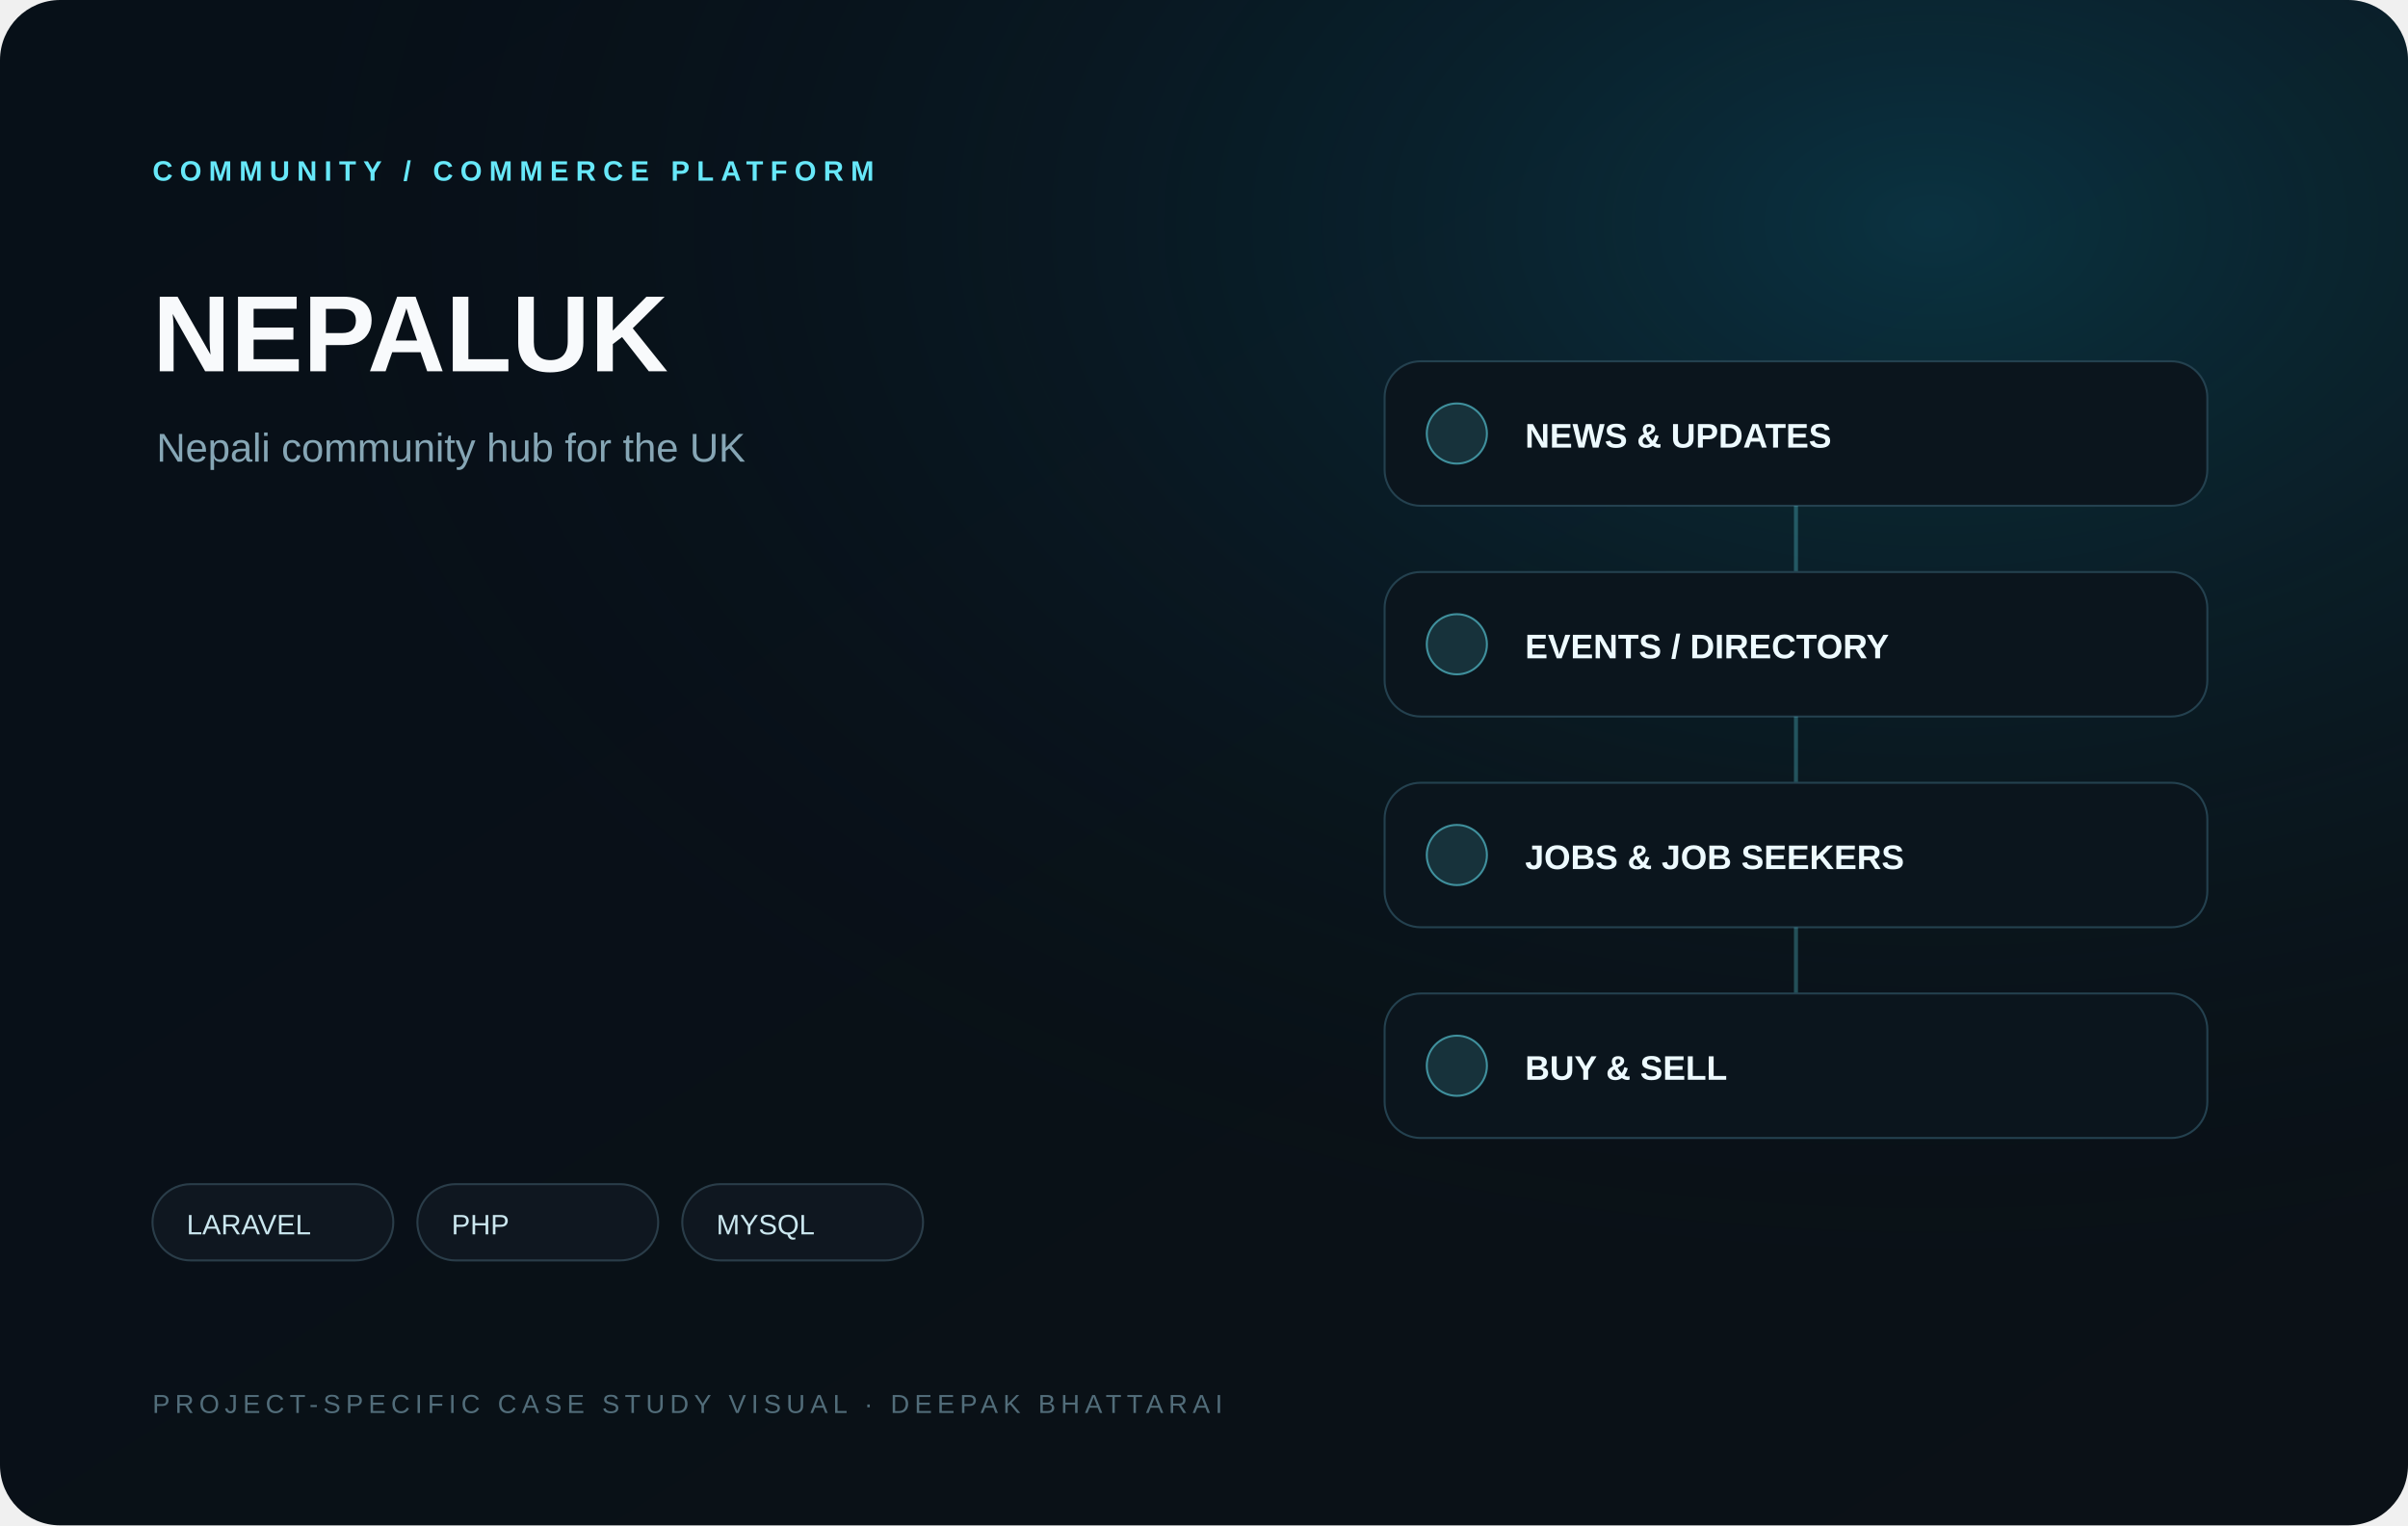
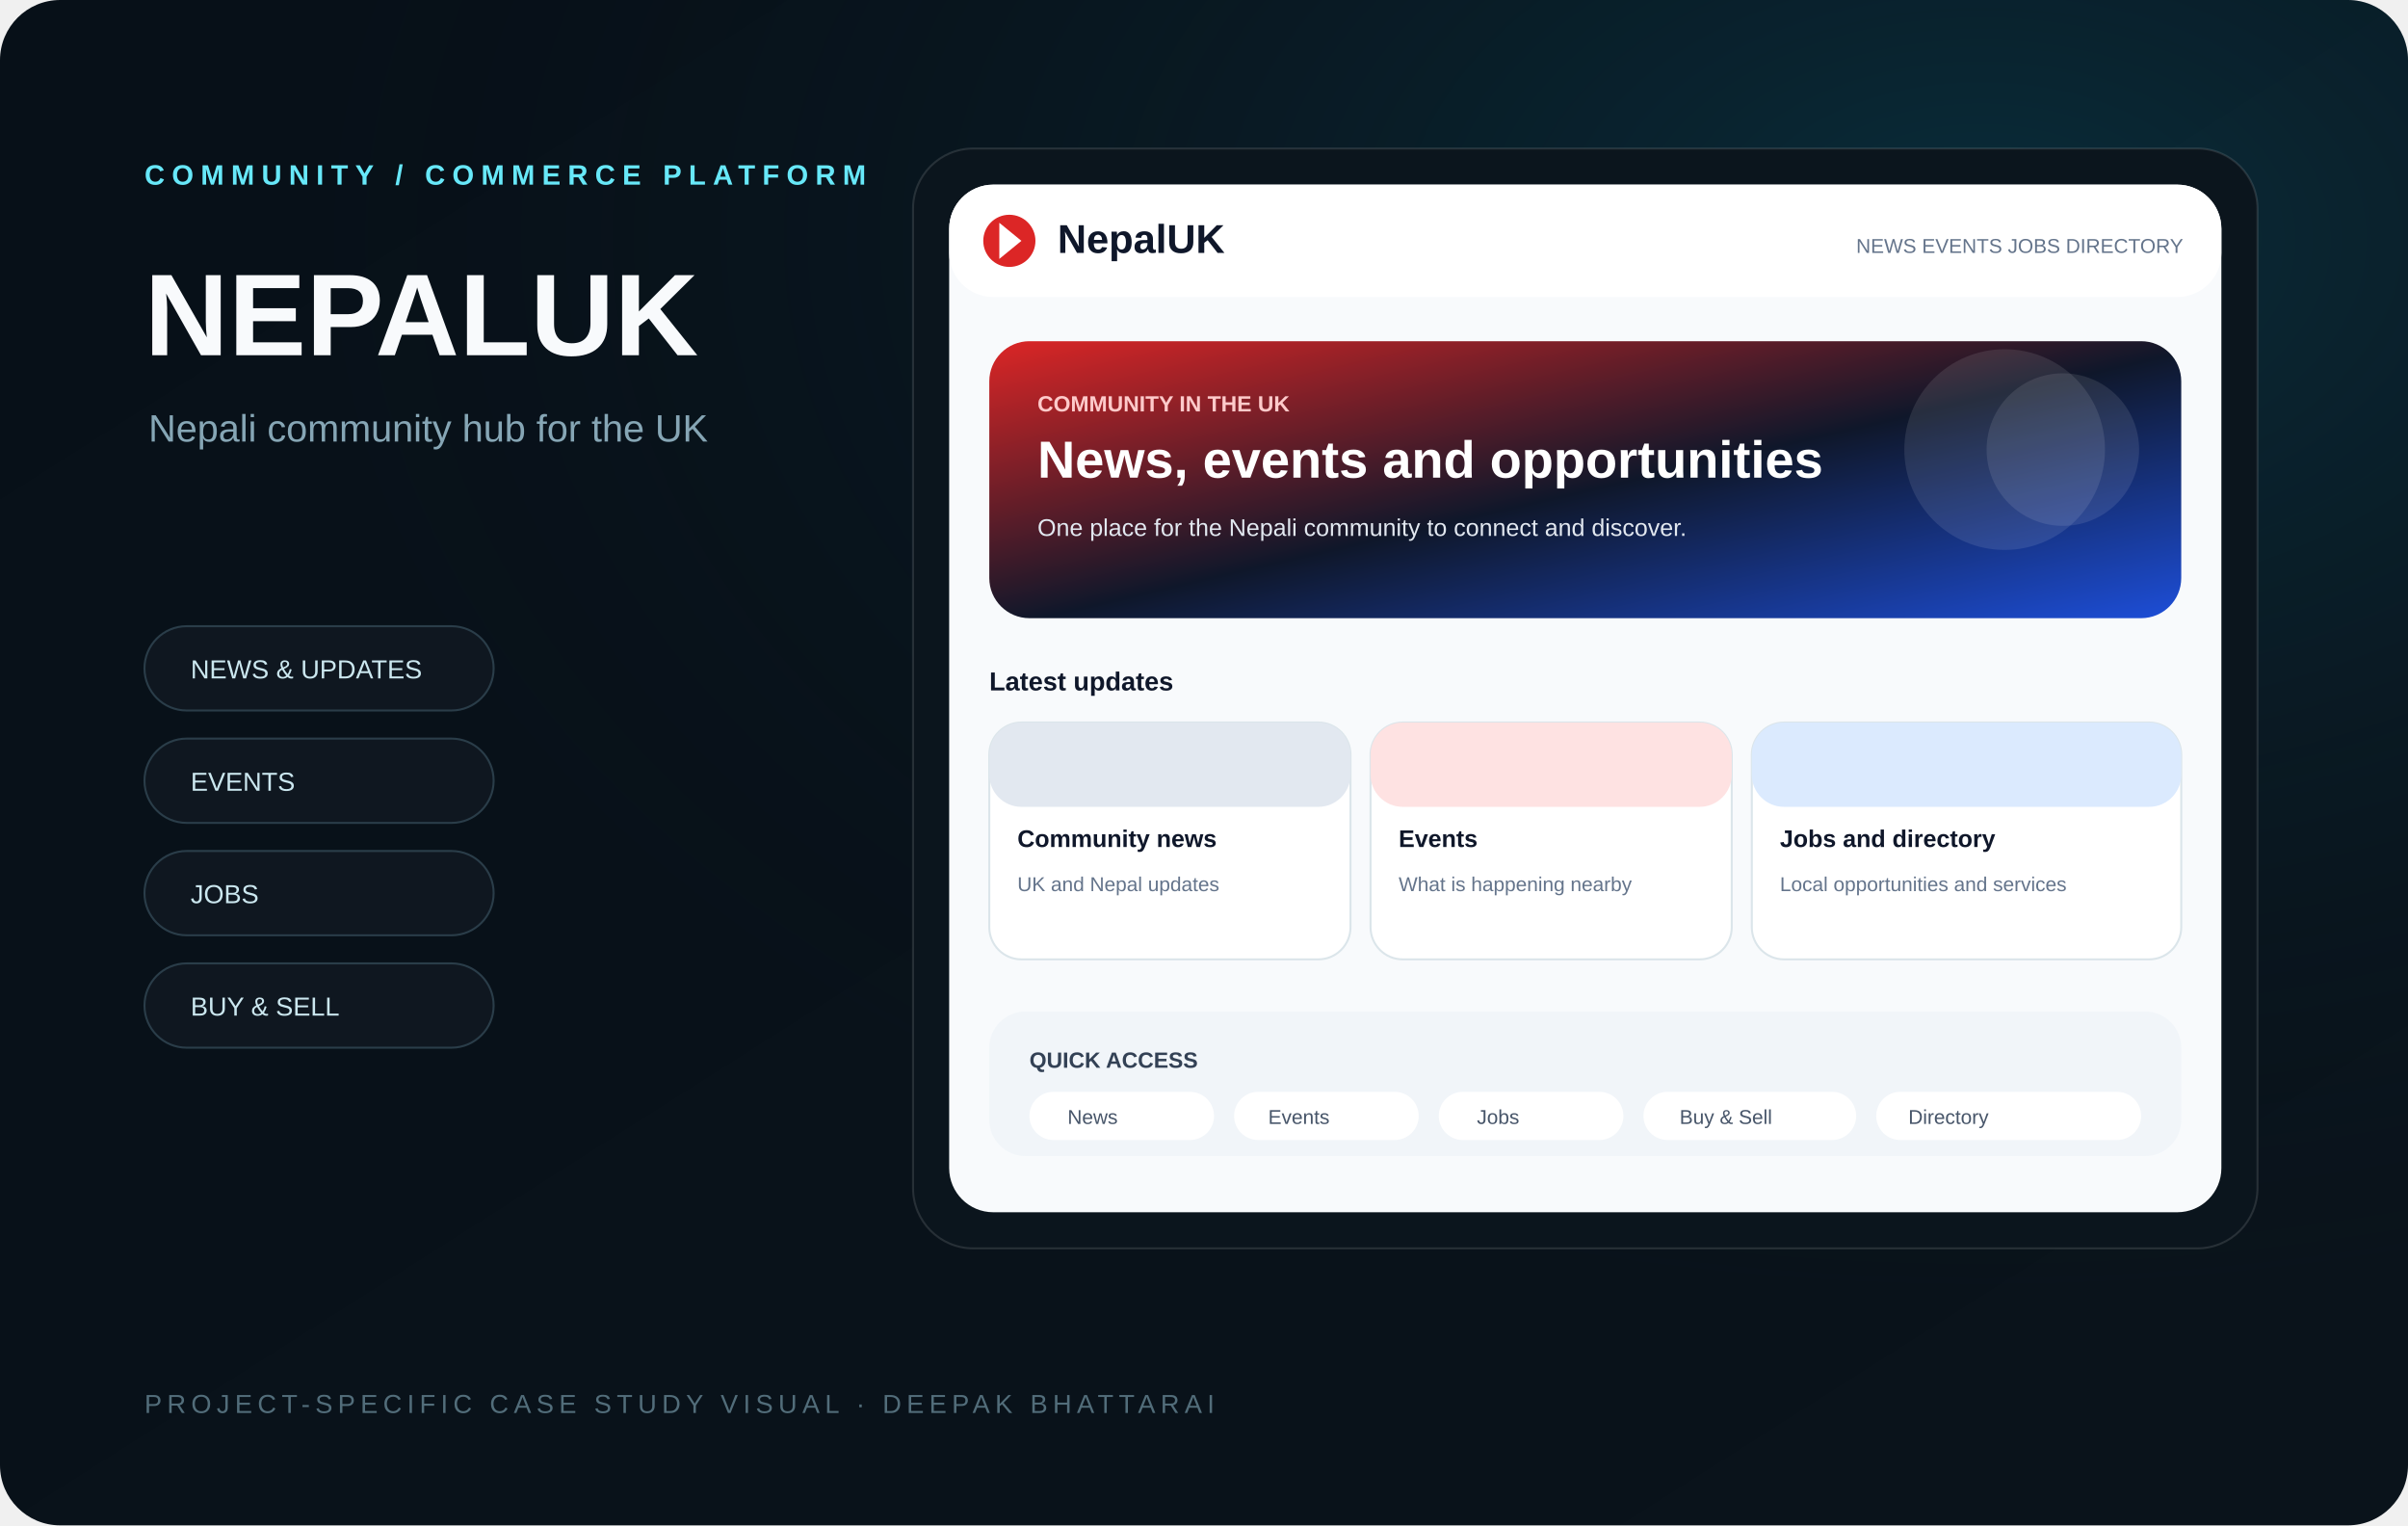
<svg xmlns="http://www.w3.org/2000/svg" width="1200" height="760" viewBox="0 0 1200 760">
  <defs>
-     <linearGradient id="g" x1="0" y1="0" x2="1" y2="1">
+     <linearGradient id="bg" x1="0" y1="0" x2="1" y2="1">
      <stop offset="0" stop-color="#071018" />
-       <stop offset="1" stop-color="#0b1117" />
+       <stop offset="1" stop-color="#0a131b" />
    </linearGradient>
-     <radialGradient id="r" cx="80%" cy="15%" r="70%">
-       <stop offset="0" stop-color="#0e7490" stop-opacity=".34" />
+     <radialGradient id="glow" cx="82%" cy="16%" r="72%">
+       <stop offset="0" stop-color="#0e7490" stop-opacity=".28" />
      <stop offset="1" stop-color="#071018" stop-opacity="0" />
    </radialGradient>
-     <clipPath id="c">
+     <linearGradient id="hero" x1="0" y1="0" x2="1" y2="1">
+       <stop offset="0" stop-color="#dc2626" />
+       <stop offset=".52" stop-color="#0f172a" />
+       <stop offset="1" stop-color="#1d4ed8" />
+     </linearGradient>
+     <clipPath id="clip">
      <rect width="1200" height="760" rx="30" />
    </clipPath>
  </defs>
-   <g clip-path="url(#c)">
-     <rect width="1200" height="760" fill="url(#g)" />
-     <rect width="1200" height="760" fill="url(#r)" />
-     <text x="76" y="90" font-family="Arial" font-size="14" font-weight="700" letter-spacing="3.5" fill="#67e8f9">COMMUNITY / COMMERCE PLATFORM</text>
-     <text x="76" y="185" font-family="Arial" font-size="54" font-weight="700" fill="#f8fafc">NEPALUK</text>
-     <text x="78" y="230" font-family="Arial" font-size="20" fill="#86a6b5">Nepali community hub for the UK</text>
-     <rect x="690" y="180" width="410" height="72" rx="18" fill="#0b151d" stroke="#24414f" />
-     <circle cx="726" cy="216" r="15" fill="#67e8f9" fill-opacity=".14" stroke="#67e8f9" stroke-opacity=".55" />
-     <text x="760" y="223" font-family="Arial" font-size="17" font-weight="700" fill="#edfaff">NEWS &amp; UPDATES</text>
-     <path d="M895 252v33" stroke="#67e8f9" stroke-opacity=".28" stroke-width="2" />
-     <rect x="690" y="285" width="410" height="72" rx="18" fill="#0b151d" stroke="#24414f" />
-     <circle cx="726" cy="321" r="15" fill="#67e8f9" fill-opacity=".14" stroke="#67e8f9" stroke-opacity=".55" />
-     <text x="760" y="328" font-family="Arial" font-size="17" font-weight="700" fill="#edfaff">EVENTS / DIRECTORY</text>
-     <path d="M895 357v33" stroke="#67e8f9" stroke-opacity=".28" stroke-width="2" />
-     <rect x="690" y="390" width="410" height="72" rx="18" fill="#0b151d" stroke="#24414f" />
-     <circle cx="726" cy="426" r="15" fill="#67e8f9" fill-opacity=".14" stroke="#67e8f9" stroke-opacity=".55" />
-     <text x="760" y="433" font-family="Arial" font-size="17" font-weight="700" fill="#edfaff">JOBS &amp; JOB SEEKERS</text>
-     <path d="M895 462v33" stroke="#67e8f9" stroke-opacity=".28" stroke-width="2" />
-     <rect x="690" y="495" width="410" height="72" rx="18" fill="#0b151d" stroke="#24414f" />
-     <circle cx="726" cy="531" r="15" fill="#67e8f9" fill-opacity=".14" stroke="#67e8f9" stroke-opacity=".55" />
-     <text x="760" y="538" font-family="Arial" font-size="17" font-weight="700" fill="#edfaff">BUY &amp; SELL</text>
-     <rect x="76" y="590" width="120" height="38" rx="19" fill="#0f1720" stroke="#2a3d49" />
-     <text x="93" y="615" font-family="Arial" font-size="14" fill="#cbe7ef">LARAVEL</text>
-     <rect x="208" y="590" width="120" height="38" rx="19" fill="#0f1720" stroke="#2a3d49" />
-     <text x="225" y="615" font-family="Arial" font-size="14" fill="#cbe7ef">PHP</text>
-     <rect x="340" y="590" width="120" height="38" rx="19" fill="#0f1720" stroke="#2a3d49" />
-     <text x="357" y="615" font-family="Arial" font-size="14" fill="#cbe7ef">MYSQL</text>
-     <text x="76" y="704" font-family="Arial" font-size="13" letter-spacing="2.6" fill="#526d7a">PROJECT-SPECIFIC CASE STUDY VISUAL · DEEPAK BHATTARAI</text>
+   <g clip-path="url(#clip)">
+     <rect width="1200" height="760" fill="url(#bg)" />
+     <rect width="1200" height="760" fill="url(#glow)" />
+     <text x="72" y="92" font-family="Arial" font-size="14" font-weight="700" letter-spacing="3.5" fill="#67e8f9">COMMUNITY / COMMERCE PLATFORM</text>
+     <text x="72" y="177" font-family="Arial" font-size="58" font-weight="700" fill="#f8fafc">NEPALUK</text>
+     <text x="74" y="220" font-family="Arial" font-size="19" fill="#86a6b5">Nepali community hub for the UK</text>
+     <g transform="translate(455 74)">
+       <rect width="670" height="548" rx="30" fill="#0b151d" stroke="#fff" stroke-opacity=".12" />
+       <rect x="18" y="18" width="634" height="512" rx="22" fill="#f8fafc" />
+       <rect x="18" y="18" width="634" height="56" rx="22" fill="#fff" />
+       <circle cx="48" cy="46" r="13" fill="#dc2626" />
+       <path d="M43 37l11 9-11 9z" fill="#fff" />
+       <text x="72" y="52" font-family="Arial" font-size="20" font-weight="700" fill="#0f172a">NepalUK</text>
+       <text x="470" y="52" font-family="Arial" font-size="10" fill="#64748b">NEWS  EVENTS  JOBS  DIRECTORY</text>
+       <rect x="38" y="96" width="594" height="138" rx="20" fill="url(#hero)" />
+       <circle cx="544" cy="150" r="50" fill="#fff" opacity=".10" />
+       <circle cx="573" cy="150" r="38" fill="#fff" opacity=".10" />
+       <text x="62" y="131" font-family="Arial" font-size="11" font-weight="700" fill="#fecaca">COMMUNITY IN THE UK</text>
+       <text x="62" y="164" font-family="Arial" font-size="26" font-weight="700" fill="#fff">News, events and opportunities</text>
+       <text x="62" y="193" font-family="Arial" font-size="12" fill="#e2e8f0">One place for the Nepali community to connect and discover.</text>
+       <text x="38" y="270" font-family="Arial" font-size="13" font-weight="700" fill="#0f172a">Latest updates</text>
+       <g>
+         <rect x="38" y="286" width="180" height="118" rx="16" fill="#fff" stroke="#dbe5ea" />
+         <rect x="38" y="286" width="180" height="42" rx="16" fill="#e2e8f0" />
+         <text x="52" y="348" font-family="Arial" font-size="12" font-weight="700" fill="#0f172a">Community news</text>
+         <text x="52" y="370" font-family="Arial" font-size="10" fill="#64748b">UK and Nepal updates</text>
+         <rect x="228" y="286" width="180" height="118" rx="16" fill="#fff" stroke="#dbe5ea" />
+         <rect x="228" y="286" width="180" height="42" rx="16" fill="#fee2e2" />
+         <text x="242" y="348" font-family="Arial" font-size="12" font-weight="700" fill="#0f172a">Events</text>
+         <text x="242" y="370" font-family="Arial" font-size="10" fill="#64748b">What is happening nearby</text>
+         <rect x="418" y="286" width="214" height="118" rx="16" fill="#fff" stroke="#dbe5ea" />
+         <rect x="418" y="286" width="214" height="42" rx="16" fill="#dbeafe" />
+         <text x="432" y="348" font-family="Arial" font-size="12" font-weight="700" fill="#0f172a">Jobs and directory</text>
+         <text x="432" y="370" font-family="Arial" font-size="10" fill="#64748b">Local opportunities and services</text>
+       </g>
+       <rect x="38" y="430" width="594" height="72" rx="18" fill="#f1f5f9" />
+       <text x="58" y="458" font-family="Arial" font-size="11" font-weight="700" fill="#334155">QUICK ACCESS</text>
+       <g font-family="Arial" font-size="10" fill="#475569">
+         <rect x="58" y="470" width="92" height="24" rx="12" fill="#fff" />
+         <text x="77" y="486">News</text>
+         <rect x="160" y="470" width="92" height="24" rx="12" fill="#fff" />
+         <text x="177" y="486">Events</text>
+         <rect x="262" y="470" width="92" height="24" rx="12" fill="#fff" />
+         <text x="281" y="486">Jobs</text>
+         <rect x="364" y="470" width="106" height="24" rx="12" fill="#fff" />
+         <text x="382" y="486">Buy &amp; Sell</text>
+         <rect x="480" y="470" width="132" height="24" rx="12" fill="#fff" />
+         <text x="496" y="486">Directory</text>
+       </g>
+     </g>
+     <g>
+       <rect x="72" y="312" width="174" height="42" rx="21" fill="#0f1720" stroke="#2a3d49" />
+       <text x="95" y="338" font-family="Arial" font-size="13" fill="#cbe7ef">NEWS &amp; UPDATES</text>
+       <rect x="72" y="368" width="174" height="42" rx="21" fill="#0f1720" stroke="#2a3d49" />
+       <text x="95" y="394" font-family="Arial" font-size="13" fill="#cbe7ef">EVENTS</text>
+       <rect x="72" y="424" width="174" height="42" rx="21" fill="#0f1720" stroke="#2a3d49" />
+       <text x="95" y="450" font-family="Arial" font-size="13" fill="#cbe7ef">JOBS</text>
+       <rect x="72" y="480" width="174" height="42" rx="21" fill="#0f1720" stroke="#2a3d49" />
+       <text x="95" y="506" font-family="Arial" font-size="13" fill="#cbe7ef">BUY &amp; SELL</text>
+     </g>
+     <text x="72" y="704" font-family="Arial" font-size="13" letter-spacing="2.6" fill="#526d7a">PROJECT-SPECIFIC CASE STUDY VISUAL · DEEPAK BHATTARAI</text>
  </g>
</svg>
